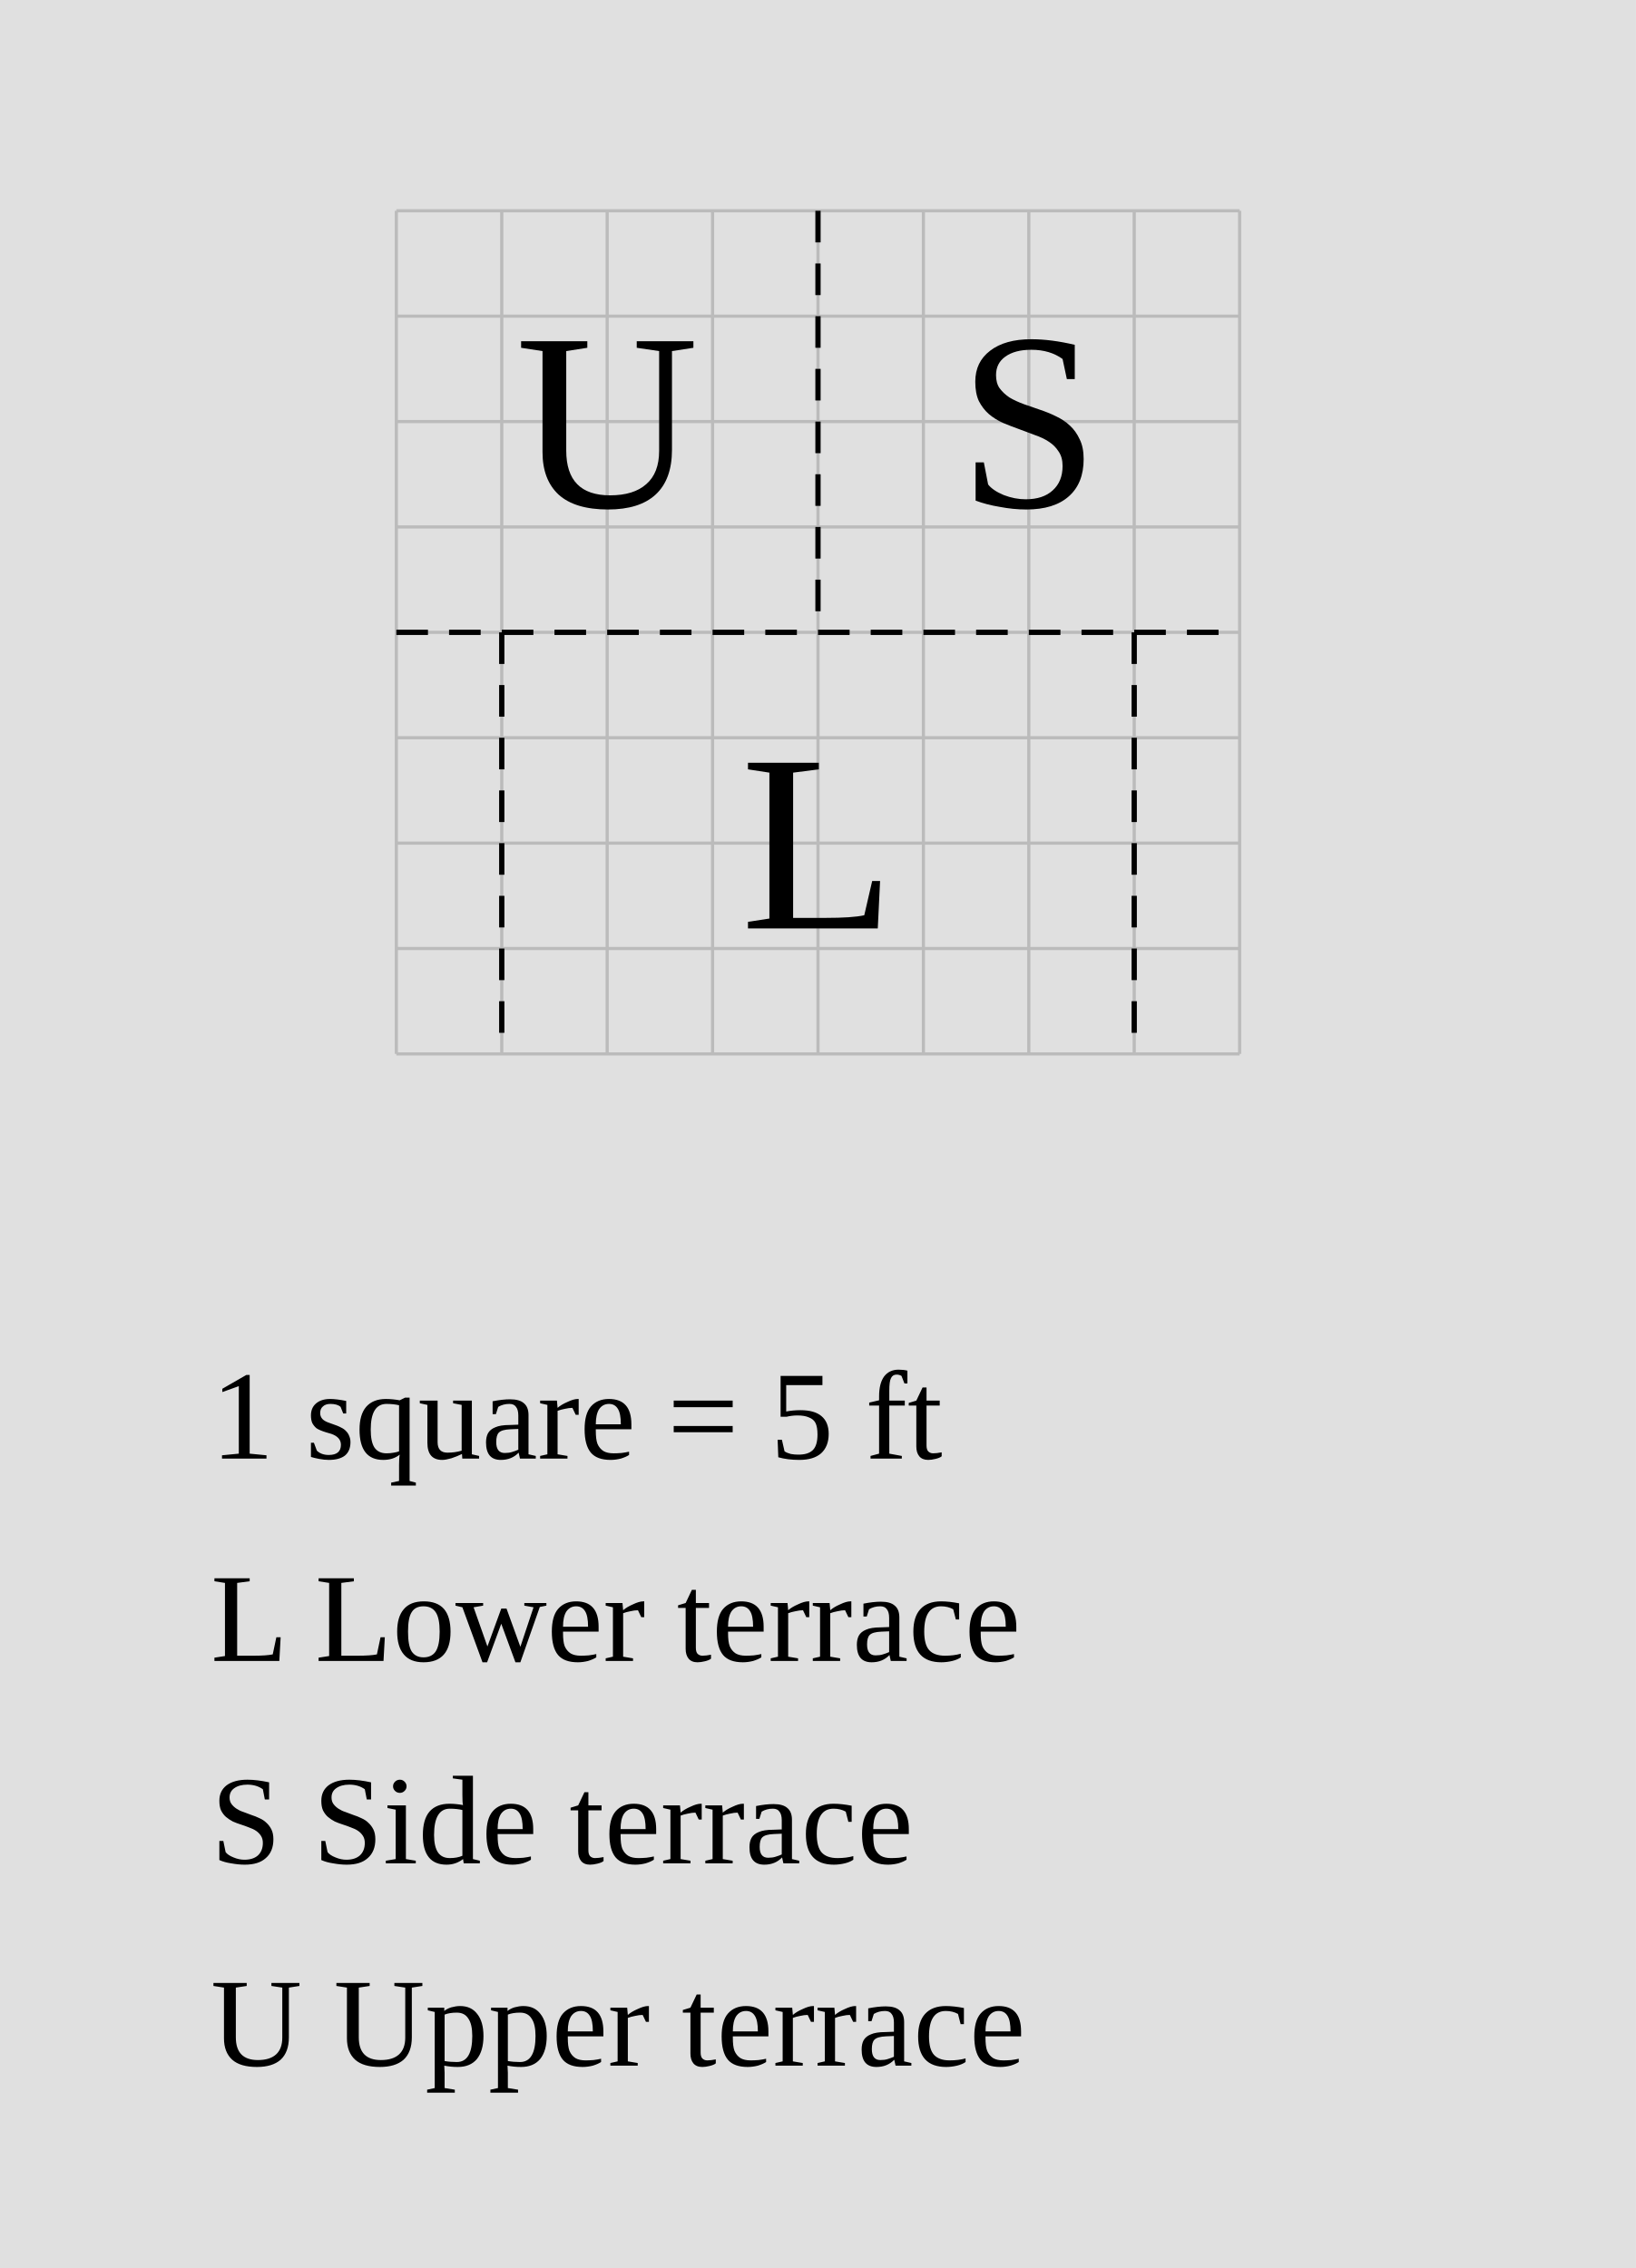
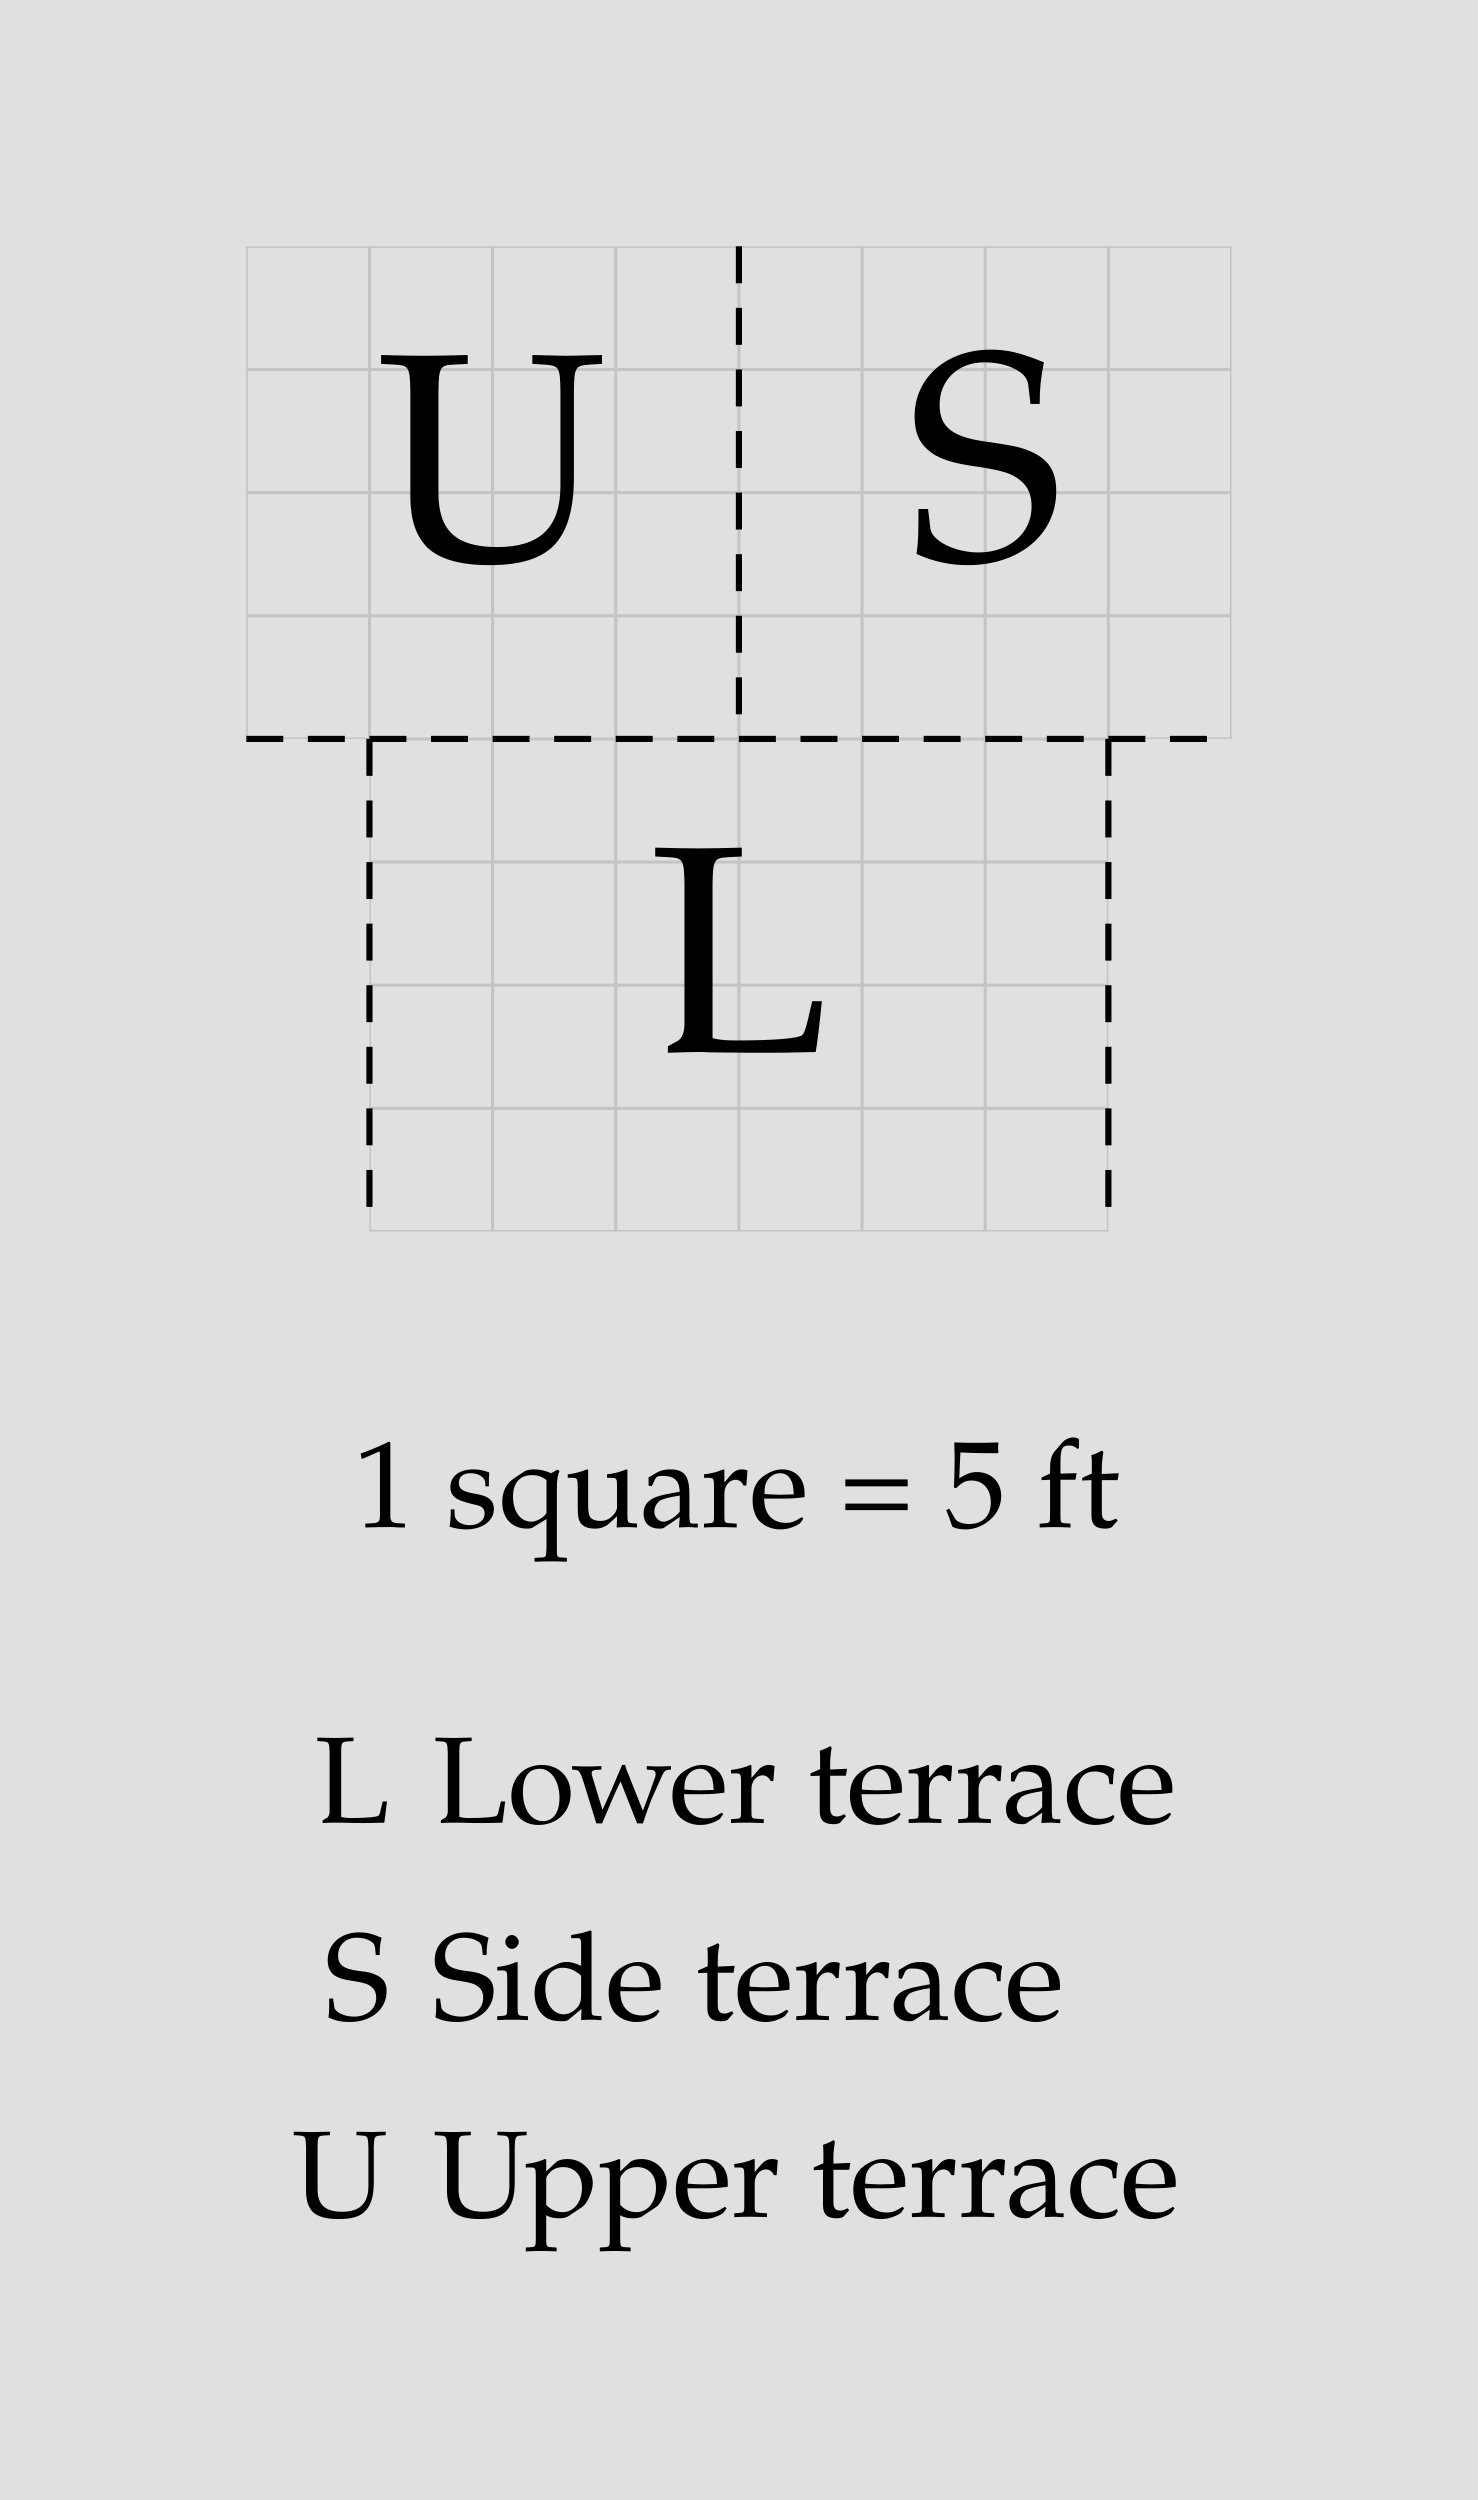
- <svg xmlns="http://www.w3.org/2000/svg" width="776" height="1076" viewBox="-18.8 -10 77.6 107.6">
-   <rect x="-18.8" y="-10" width="77.6" height="107.6" fill="#e0e0e0" />
-   <g stroke="#bbb" stroke-width="0.15">
+ <svg xmlns="http://www.w3.org/2000/svg" width="600" height="1015" viewBox="-10 -10 60 101.5" font-family="Palatino, Georgia, Times New Roman, serif" font-weight="400" fill="black">
+   <rect x="-10" y="-10" width="60" height="101.5" fill="#e0e0e0" />
+   <defs>
+     <clipPath id="plan-grid">
+       <path d="M5 20h30v20h-30z M20 0h20v20h-20z M0 0h20v20h-20z" />
+     </clipPath>
+   </defs>
+   <g class="grid" clip-path="url(#plan-grid)" stroke="#c4c4c4" stroke-width="0.125">
    <line x1="0" y1="0" x2="0" y2="40" />
    <line x1="5" y1="0" x2="5" y2="40" />
    <line x1="10" y1="0" x2="10" y2="40" />
    <line x1="15" y1="0" x2="15" y2="40" />
    <line x1="20" y1="0" x2="20" y2="40" />
    <line x1="25" y1="0" x2="25" y2="40" />
    <line x1="30" y1="0" x2="30" y2="40" />
    <line x1="35" y1="0" x2="35" y2="40" />
    <line x1="40" y1="0" x2="40" y2="40" />
    <line x1="0" y1="0" x2="40" y2="0" />
    <line x1="0" y1="5" x2="40" y2="5" />
    <line x1="0" y1="10" x2="40" y2="10" />
    <line x1="0" y1="15" x2="40" y2="15" />
    <line x1="0" y1="20" x2="40" y2="20" />
    <line x1="0" y1="25" x2="40" y2="25" />
    <line x1="0" y1="30" x2="40" y2="30" />
    <line x1="0" y1="35" x2="40" y2="35" />
    <line x1="0" y1="40" x2="40" y2="40" />
  </g>
  <text data-room="lower" x="20" y="30" text-anchor="middle" dominant-baseline="central" font-size="12">L</text>
  <text data-room="side" x="30" y="10" text-anchor="middle" dominant-baseline="central" font-size="12">S</text>
  <text data-room="upper" x="10" y="10" text-anchor="middle" dominant-baseline="central" font-size="12">U</text>
  <line class="divider" x1="0" y1="20" x2="5" y2="20" stroke="black" stroke-width="0.25" stroke-dasharray="1.5 1" />
  <line class="divider" x1="5" y1="20" x2="5" y2="40" stroke="black" stroke-width="0.25" stroke-dasharray="1.5 1" />
  <line class="divider" x1="5" y1="20" x2="20" y2="20" stroke="black" stroke-width="0.25" stroke-dasharray="1.5 1" />
  <line class="divider" x1="20" y1="0" x2="20" y2="20" stroke="black" stroke-width="0.25" stroke-dasharray="1.5 1" />
  <line class="divider" x1="20" y1="20" x2="35" y2="20" stroke="black" stroke-width="0.25" stroke-dasharray="1.5 1" />
  <line class="divider" x1="35" y1="20" x2="35" y2="40" stroke="black" stroke-width="0.25" stroke-dasharray="1.5 1" />
  <line class="divider" x1="35" y1="20" x2="40" y2="20" stroke="black" stroke-width="0.25" stroke-dasharray="1.5 1" />
-   <text class="scale" x="-8.8" y="59.2" font-size="6">1 square = 5 ft</text>
-   <text class="key" x="-8.8" y="68.8" font-size="6">L  Lower terrace</text>
-   <text class="key" x="-8.8" y="78.4" font-size="6">S  Side terrace</text>
-   <text class="key" x="-8.8" y="88" font-size="6">U  Upper terrace</text>
+   <g class="scale" font-size="5">
+     <text x="4.348" y="52">1 square = 5 ft</text>
+   </g>
+   <g class="key" font-size="5">
+     <text x="2.774" y="64">L</text>
+     <text x="7.57" y="64">Lower terrace</text>
+   </g>
+   <g class="key" font-size="5">
+     <text x="3.179" y="72">S</text>
+     <text x="7.523" y="72">Side terrace</text>
+   </g>
+   <g class="key" font-size="5">
+     <text x="1.863" y="80">U</text>
+     <text x="7.587" y="80">Upper terrace</text>
+   </g>
</svg>
